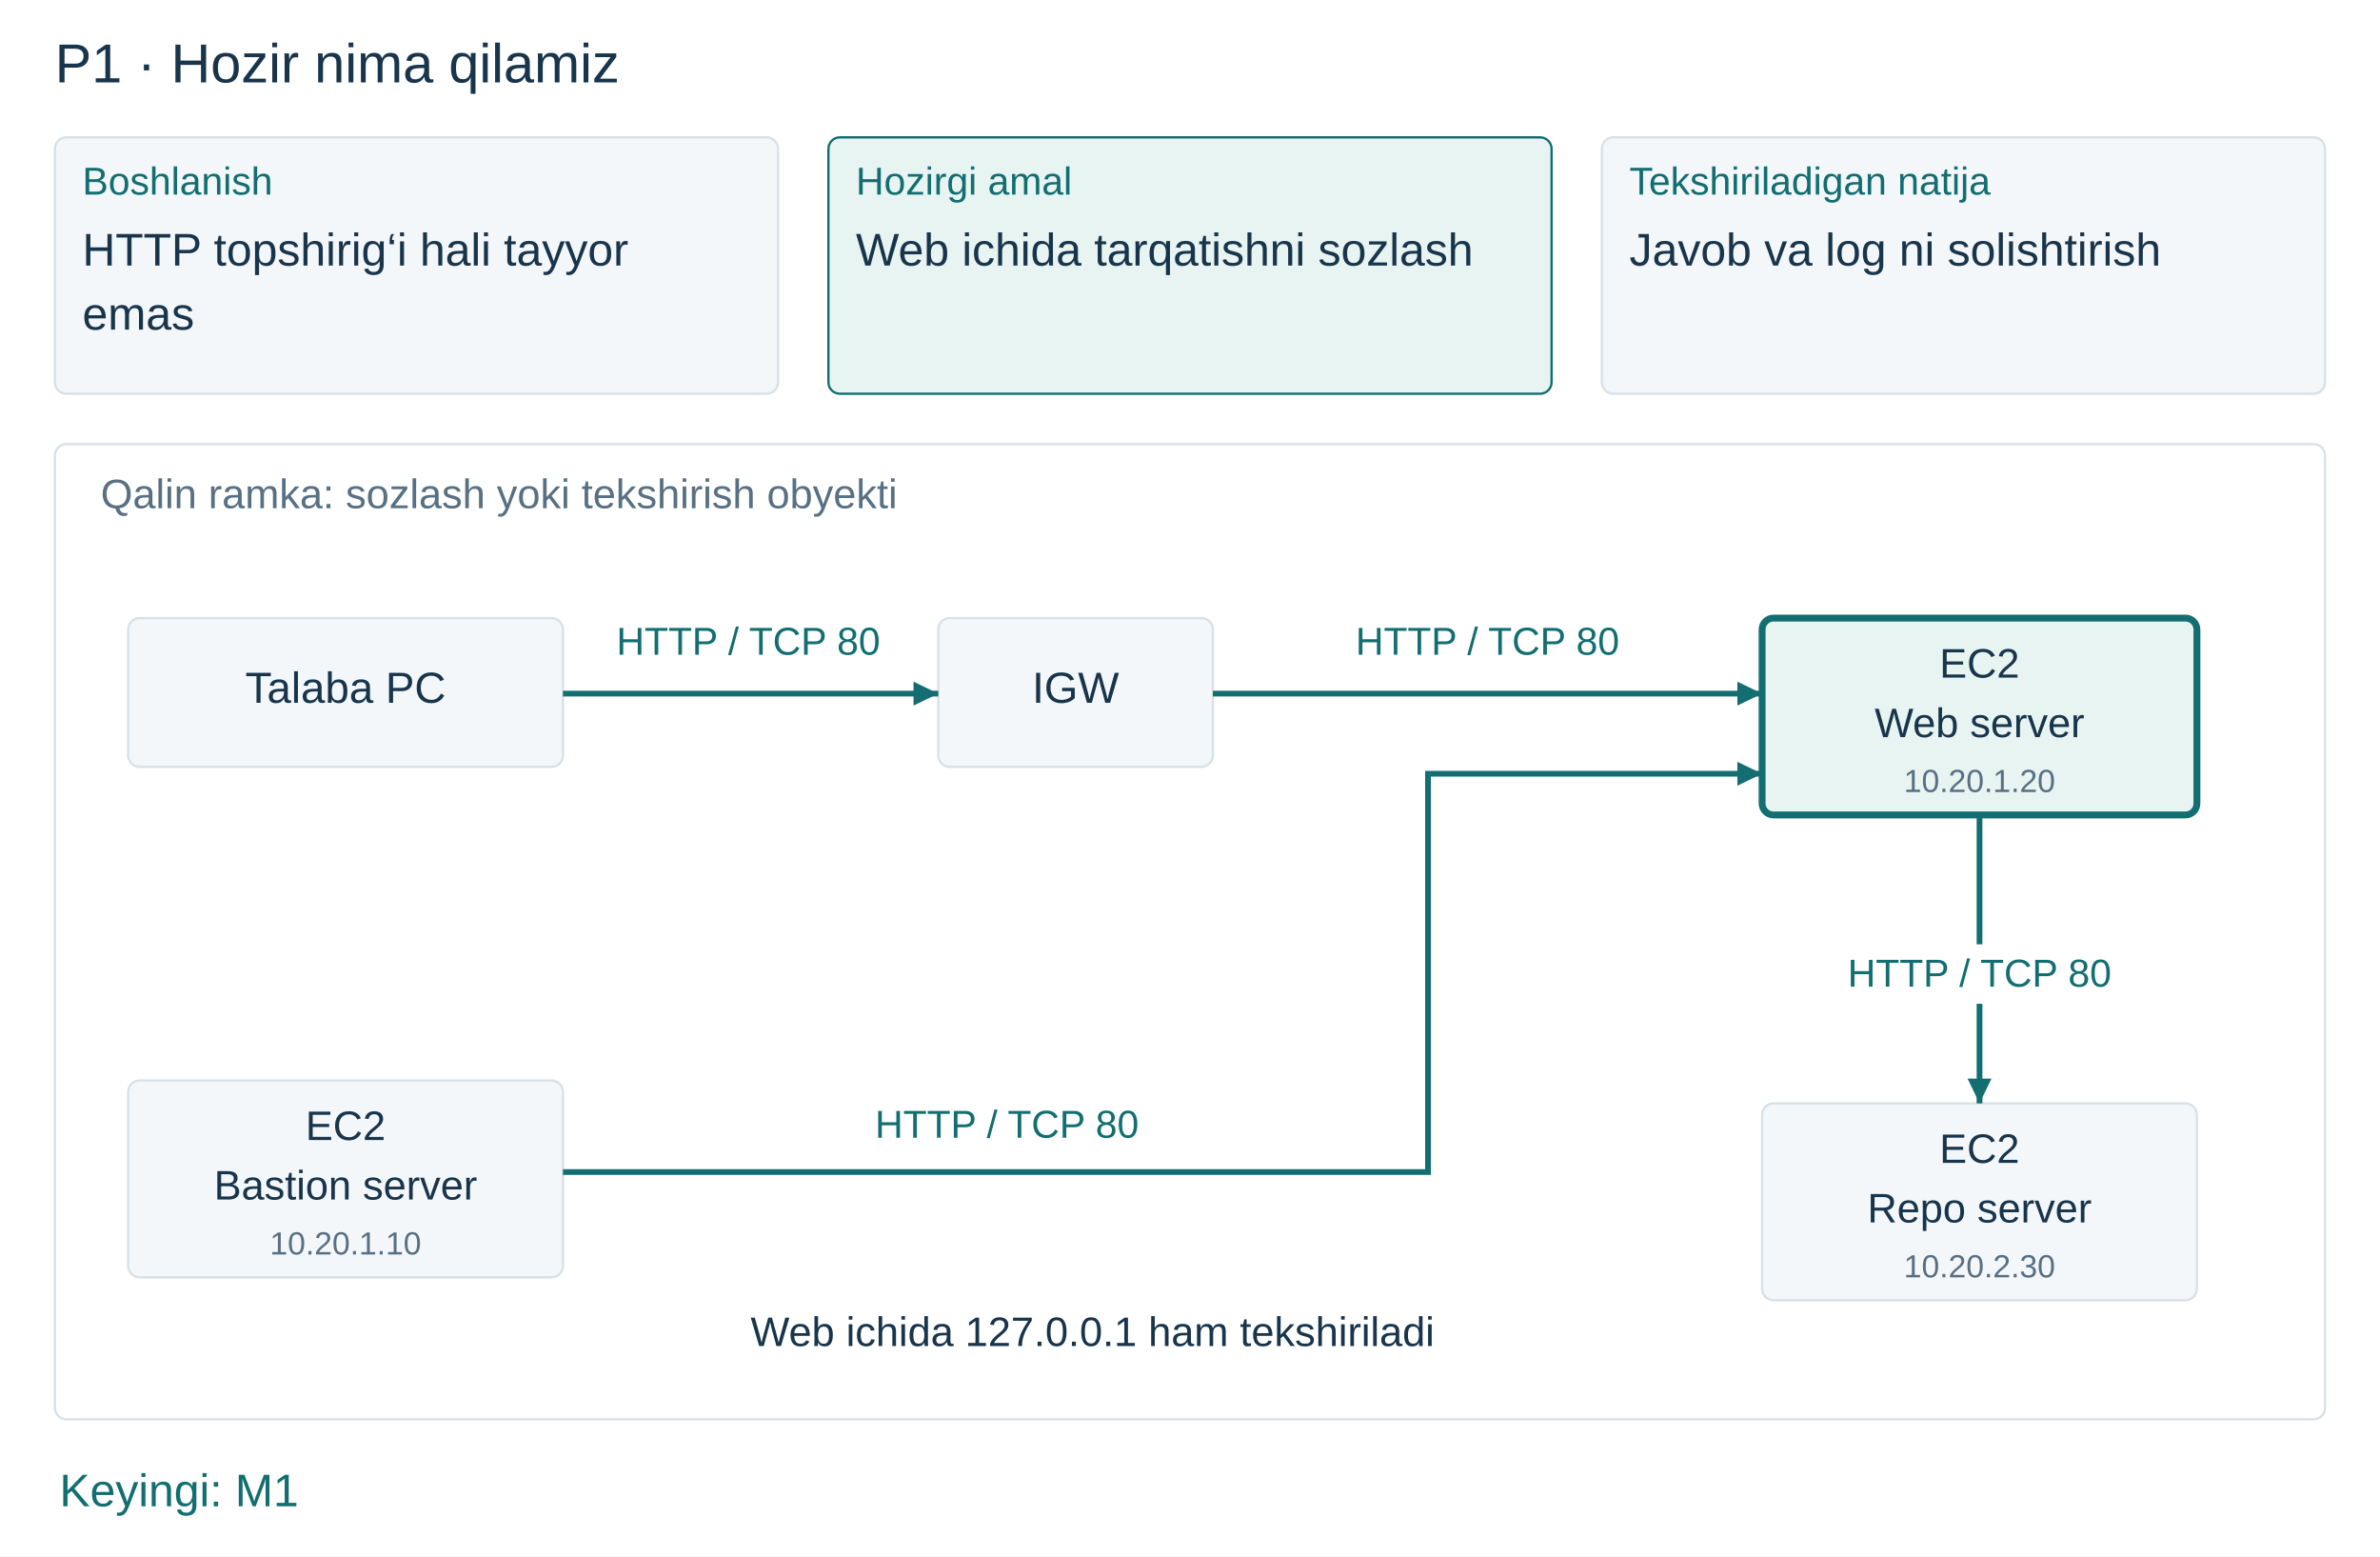
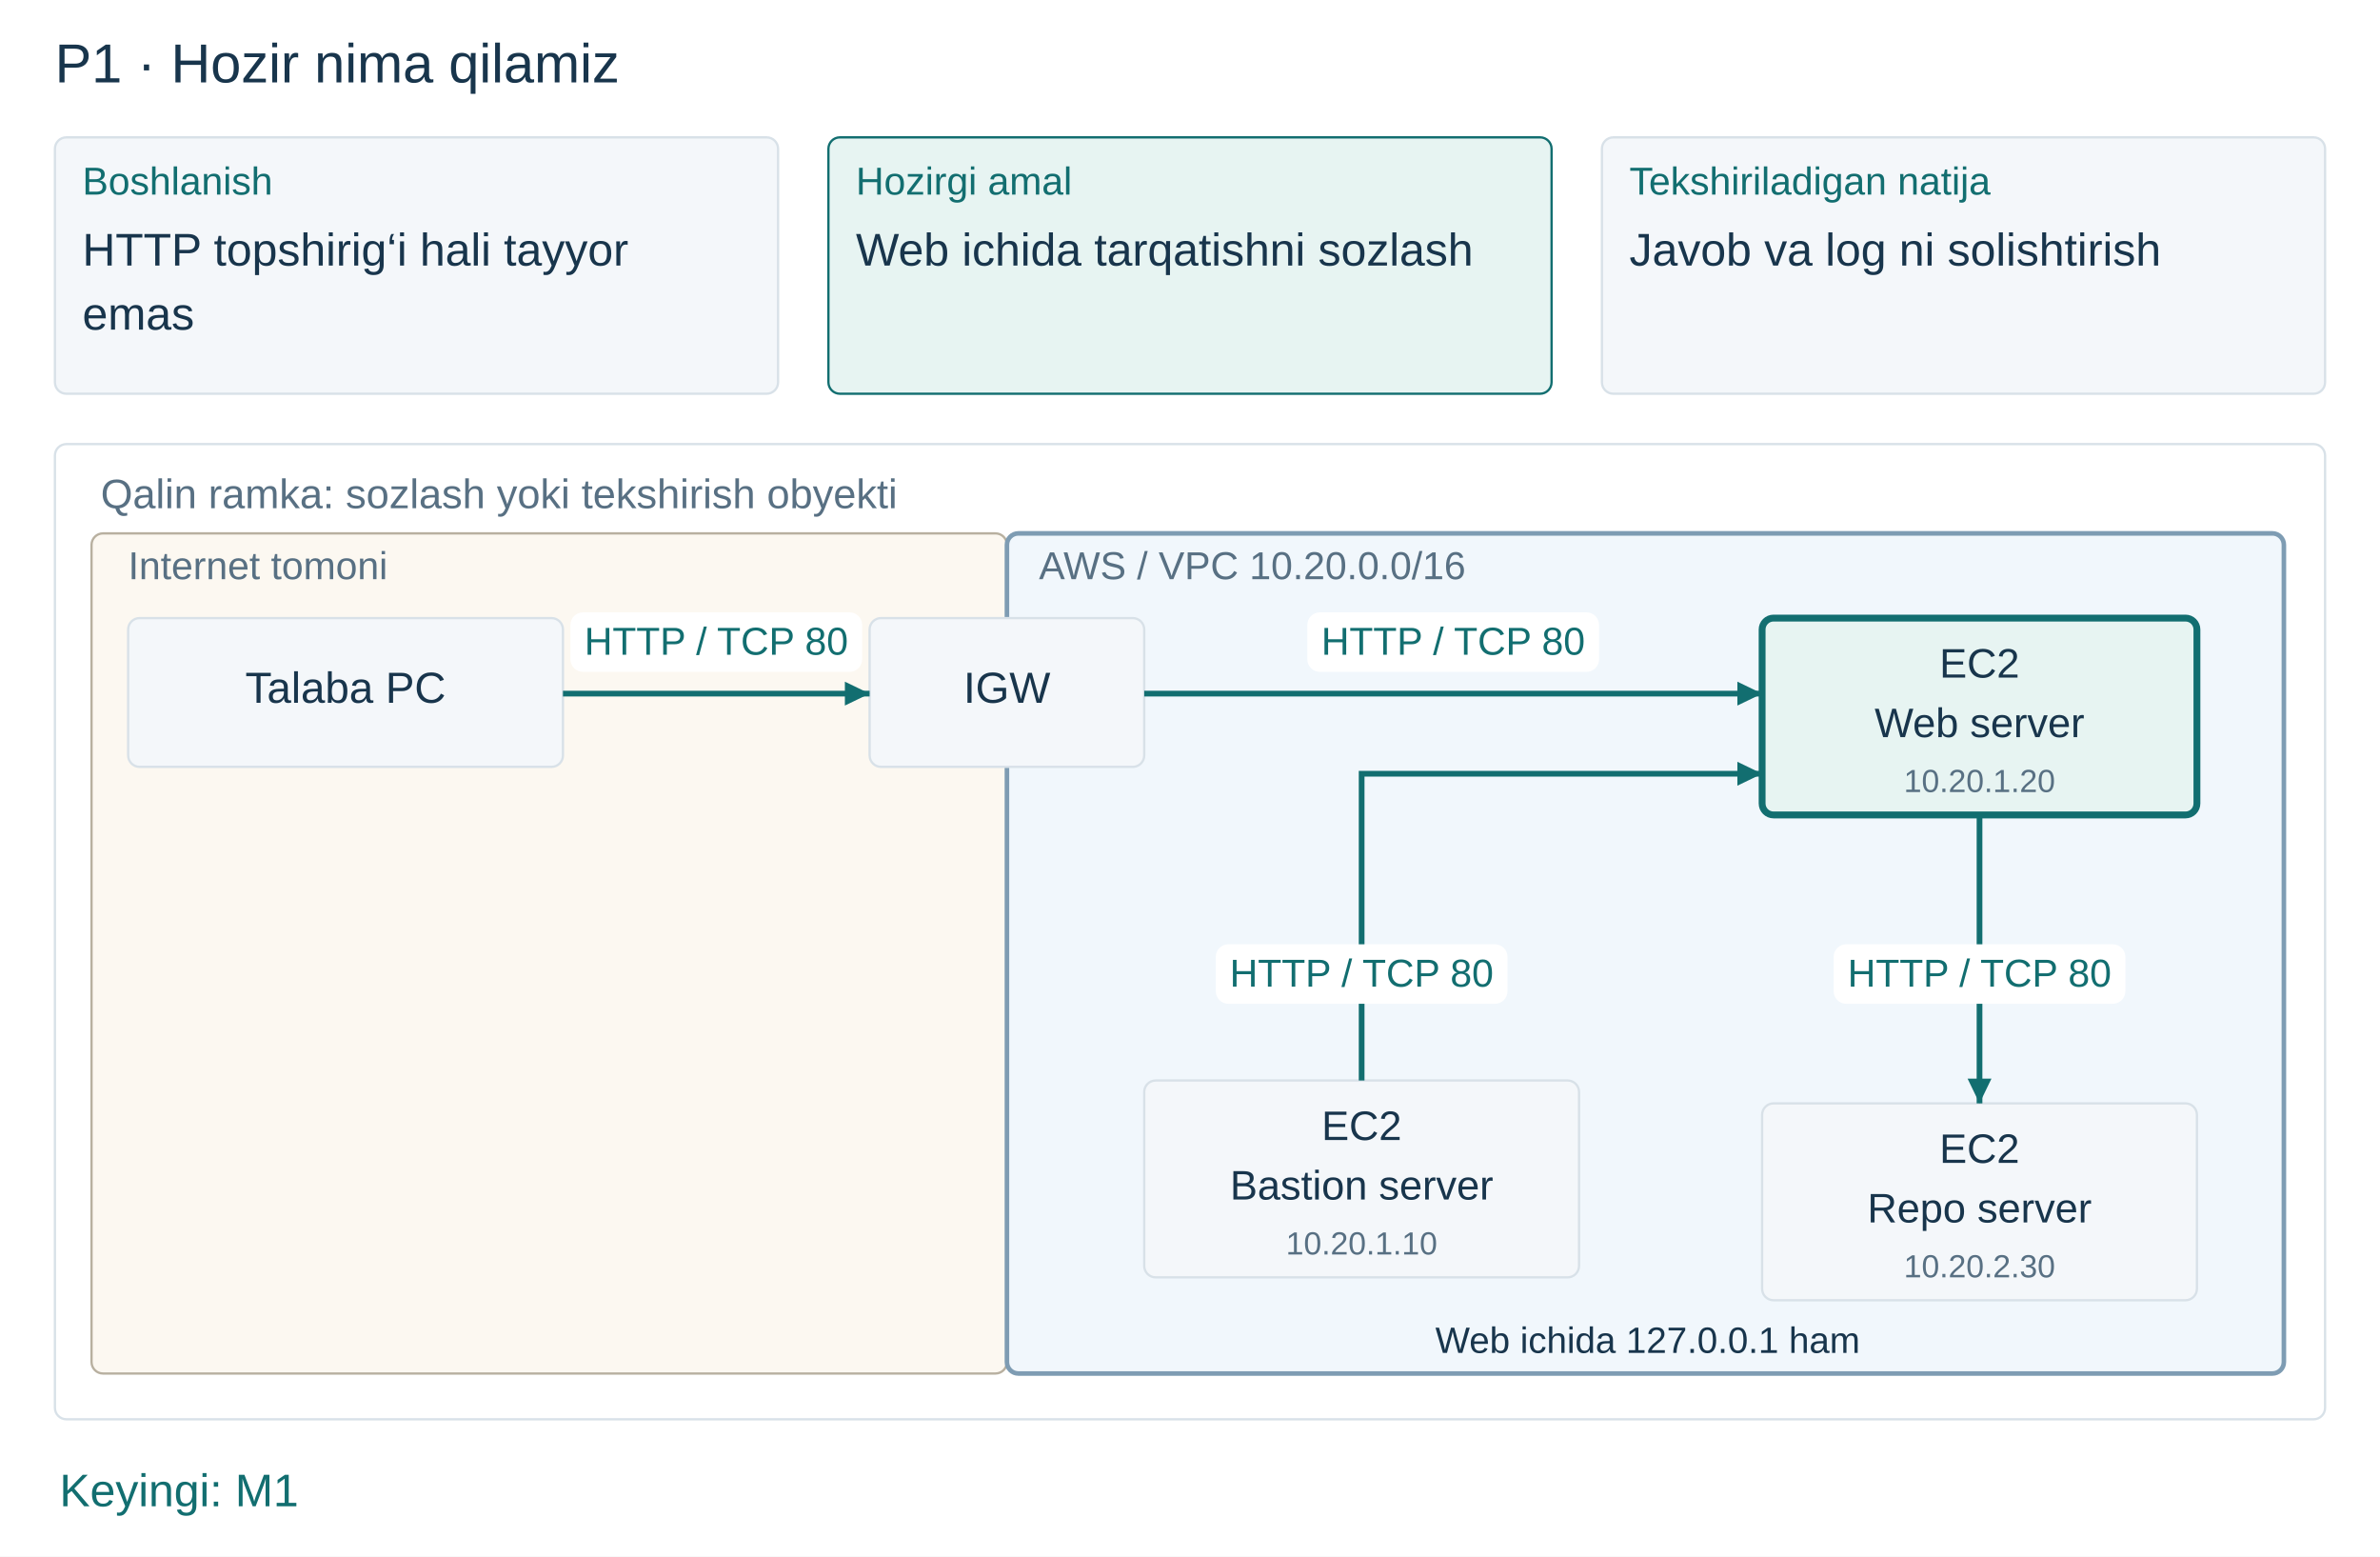
<svg xmlns="http://www.w3.org/2000/svg" width="1040" height="680" viewBox="0 0 1040 680" role="img">
  <rect width="1040" height="680" fill="white" />
  <text x="24" y="36" font-size="24" font-family="Arial,MS Gothic,sans-serif" fill="#18354c">P1 · Hozir nima qilamiz</text>
  <rect x="24" y="60" width="316" height="112" rx="5" fill="#f4f7fa" stroke="#d8e1e8" stroke-width="1" />
  <text x="36" y="85" font-size="17" font-family="Arial,MS Gothic,sans-serif" fill="#126e70">Boshlanish</text>
  <text x="36" y="116" font-size="20" font-family="Arial,MS Gothic,sans-serif" fill="#18354c">HTTP topshirig‘i hali tayyor</text>
  <text x="36" y="144" font-size="20" font-family="Arial,MS Gothic,sans-serif" fill="#18354c">emas</text>
  <rect x="362" y="60" width="316" height="112" rx="5" fill="#e7f4f2" stroke="#126e70" stroke-width="1" />
  <text x="374" y="85" font-size="17" font-family="Arial,MS Gothic,sans-serif" fill="#126e70">Hozirgi amal</text>
  <text x="374" y="116" font-size="20" font-family="Arial,MS Gothic,sans-serif" fill="#18354c">Web ichida tarqatishni sozlash</text>
  <rect x="700" y="60" width="316" height="112" rx="5" fill="#f4f7fa" stroke="#d8e1e8" stroke-width="1" />
  <text x="712" y="85" font-size="17" font-family="Arial,MS Gothic,sans-serif" fill="#126e70">Tekshiriladigan natija</text>
  <text x="712" y="116" font-size="20" font-family="Arial,MS Gothic,sans-serif" fill="#18354c">Javob va log ni solishtirish</text>
  <rect x="24" y="194" width="992" height="426" rx="5" fill="white" stroke="#d8e1e8" stroke-width="1" />
  <text x="44" y="222" font-size="18" font-family="Arial,MS Gothic,sans-serif" fill="#587083">Qalin ramka: sozlash yoki tekshirish obyekti</text>
+   <rect x="40" y="233" width="400" height="367" rx="5" fill="#fcf8f1" stroke="#b8b0a0" stroke-width="1" />
+   <rect x="440" y="233" width="558" height="367" rx="5" fill="#f1f7fc" stroke="#7e9cb3" stroke-width="2" />
+   <text x="56" y="253" font-size="17" font-family="Arial,MS Gothic,sans-serif" fill="#587083">Internet tomoni</text>
+   <text x="454" y="253" font-size="17" font-family="Arial,MS Gothic,sans-serif" fill="#587083">AWS / VPC 10.20.0.0/16</text>
  <rect x="56" y="270" width="190" height="65" rx="5" fill="#f4f7fa" stroke="#d8e1e8" stroke-width="1" />
  <text x="151.0" y="307" font-size="19" font-family="Arial,MS Gothic,sans-serif" fill="#18354c" text-anchor="middle">Talaba PC</text>
-   <rect x="410" y="270" width="120" height="65" rx="5" fill="#f4f7fa" stroke="#d8e1e8" stroke-width="1" />
-   <text x="470.0" y="307" font-size="19" font-family="Arial,MS Gothic,sans-serif" fill="#18354c" text-anchor="middle">IGW</text>
+   <rect x="380" y="270" width="120" height="65" rx="5" fill="#f4f7fa" stroke="#d8e1e8" stroke-width="1" />
+   <text x="440.0" y="307" font-size="19" font-family="Arial,MS Gothic,sans-serif" fill="#18354c" text-anchor="middle">IGW</text>
  <rect x="770" y="270" width="190" height="86" rx="5" fill="#e7f4f2" stroke="#126e70" stroke-width="3" />
  <text x="865.0" y="296" font-size="18" font-family="Arial,MS Gothic,sans-serif" fill="#18354c" text-anchor="middle">EC2</text>
  <text x="865.0" y="322" font-size="18" font-family="Arial,MS Gothic,sans-serif" fill="#18354c" text-anchor="middle">Web server</text>
  <text x="865.0" y="346" font-size="14" font-family="Arial,MS Gothic,sans-serif" fill="#587083" text-anchor="middle">10.20.1.20</text>
-   <rect x="56" y="472" width="190" height="86" rx="5" fill="#f4f7fa" stroke="#d8e1e8" stroke-width="1" />
-   <text x="151.0" y="498" font-size="18" font-family="Arial,MS Gothic,sans-serif" fill="#18354c" text-anchor="middle">EC2</text>
-   <text x="151.0" y="524" font-size="18" font-family="Arial,MS Gothic,sans-serif" fill="#18354c" text-anchor="middle">Bastion server</text>
-   <text x="151.0" y="548" font-size="14" font-family="Arial,MS Gothic,sans-serif" fill="#587083" text-anchor="middle">10.20.1.10</text>
+   <rect x="500" y="472" width="190" height="86" rx="5" fill="#f4f7fa" stroke="#d8e1e8" stroke-width="1" />
+   <text x="595.0" y="498" font-size="18" font-family="Arial,MS Gothic,sans-serif" fill="#18354c" text-anchor="middle">EC2</text>
+   <text x="595.0" y="524" font-size="18" font-family="Arial,MS Gothic,sans-serif" fill="#18354c" text-anchor="middle">Bastion server</text>
+   <text x="595.0" y="548" font-size="14" font-family="Arial,MS Gothic,sans-serif" fill="#587083" text-anchor="middle">10.20.1.10</text>
  <rect x="770" y="482" width="190" height="86" rx="5" fill="#f4f7fa" stroke="#d8e1e8" stroke-width="1" />
  <text x="865.0" y="508" font-size="18" font-family="Arial,MS Gothic,sans-serif" fill="#18354c" text-anchor="middle">EC2</text>
  <text x="865.0" y="534" font-size="18" font-family="Arial,MS Gothic,sans-serif" fill="#18354c" text-anchor="middle">Repo server</text>
  <text x="865.0" y="558" font-size="14" font-family="Arial,MS Gothic,sans-serif" fill="#587083" text-anchor="middle">10.20.2.30</text>
-   <polyline points="246,303 410,303" fill="none" stroke="#126e70" stroke-width="2.5" />
-   <polygon points="410.00,303.00 399.19,308.22 399.19,297.78" fill="#126e70" />
-   <rect x="263.762" y="268" width="126.477" height="25" rx="5" fill="white" stroke="white" stroke-width="1" />
-   <text x="327" y="286" font-size="17" font-family="Arial,MS Gothic,sans-serif" fill="#126e70" text-anchor="middle">HTTP / TCP 80</text>
-   <polyline points="530,303 770,303" fill="none" stroke="#126e70" stroke-width="2.5" />
+   <polyline points="246,303 380,303" fill="none" stroke="#126e70" stroke-width="2.5" />
+   <polygon points="380.00,303.00 369.19,308.22 369.19,297.78" fill="#126e70" />
+   <rect x="249.762" y="268" width="126.477" height="25" rx="5" fill="white" stroke="white" stroke-width="1" />
+   <text x="313" y="286" font-size="17" font-family="Arial,MS Gothic,sans-serif" fill="#126e70" text-anchor="middle">HTTP / TCP 80</text>
+   <polyline points="500,303 770,303" fill="none" stroke="#126e70" stroke-width="2.5" />
  <polygon points="770.00,303.00 759.19,308.22 759.19,297.78" fill="#126e70" />
-   <rect x="586.762" y="268" width="126.477" height="25" rx="5" fill="white" stroke="white" stroke-width="1" />
-   <text x="650" y="286" font-size="17" font-family="Arial,MS Gothic,sans-serif" fill="#126e70" text-anchor="middle">HTTP / TCP 80</text>
-   <polyline points="246,512 624,512 624,338 770,338" fill="none" stroke="#126e70" stroke-width="2.5" />
+   <rect x="571.762" y="268" width="126.477" height="25" rx="5" fill="white" stroke="white" stroke-width="1" />
+   <text x="635" y="286" font-size="17" font-family="Arial,MS Gothic,sans-serif" fill="#126e70" text-anchor="middle">HTTP / TCP 80</text>
+   <polyline points="595,472 595,338 770,338" fill="none" stroke="#126e70" stroke-width="2.5" />
  <polygon points="770.00,338.00 759.19,343.22 759.19,332.78" fill="#126e70" />
-   <rect x="376.762" y="479" width="126.477" height="25" rx="5" fill="white" stroke="white" stroke-width="1" />
-   <text x="440" y="497" font-size="17" font-family="Arial,MS Gothic,sans-serif" fill="#126e70" text-anchor="middle">HTTP / TCP 80</text>
+   <rect x="531.762" y="413" width="126.477" height="25" rx="5" fill="white" stroke="white" stroke-width="1" />
+   <text x="595" y="431" font-size="17" font-family="Arial,MS Gothic,sans-serif" fill="#126e70" text-anchor="middle">HTTP / TCP 80</text>
  <polyline points="865,356 865,482" fill="none" stroke="#126e70" stroke-width="2.5" />
  <polygon points="865.00,482.00 859.78,471.19 870.22,471.19" fill="#126e70" />
  <rect x="801.762" y="413" width="126.477" height="25" rx="5" fill="white" stroke="white" stroke-width="1" />
  <text x="865" y="431" font-size="17" font-family="Arial,MS Gothic,sans-serif" fill="#126e70" text-anchor="middle">HTTP / TCP 80</text>
-   <text x="328" y="588" font-size="18" font-family="Arial,MS Gothic,sans-serif" fill="#18354c">Web ichida 127.0.0.1 ham tekshiriladi</text>
+   <text x="720" y="591" font-size="16" font-family="Arial,MS Gothic,sans-serif" fill="#18354c" text-anchor="middle">Web ichida 127.0.0.1 ham</text>
  <text x="26" y="658" font-size="20" font-family="Arial,MS Gothic,sans-serif" fill="#126e70">Keyingi: M1</text>
</svg>
